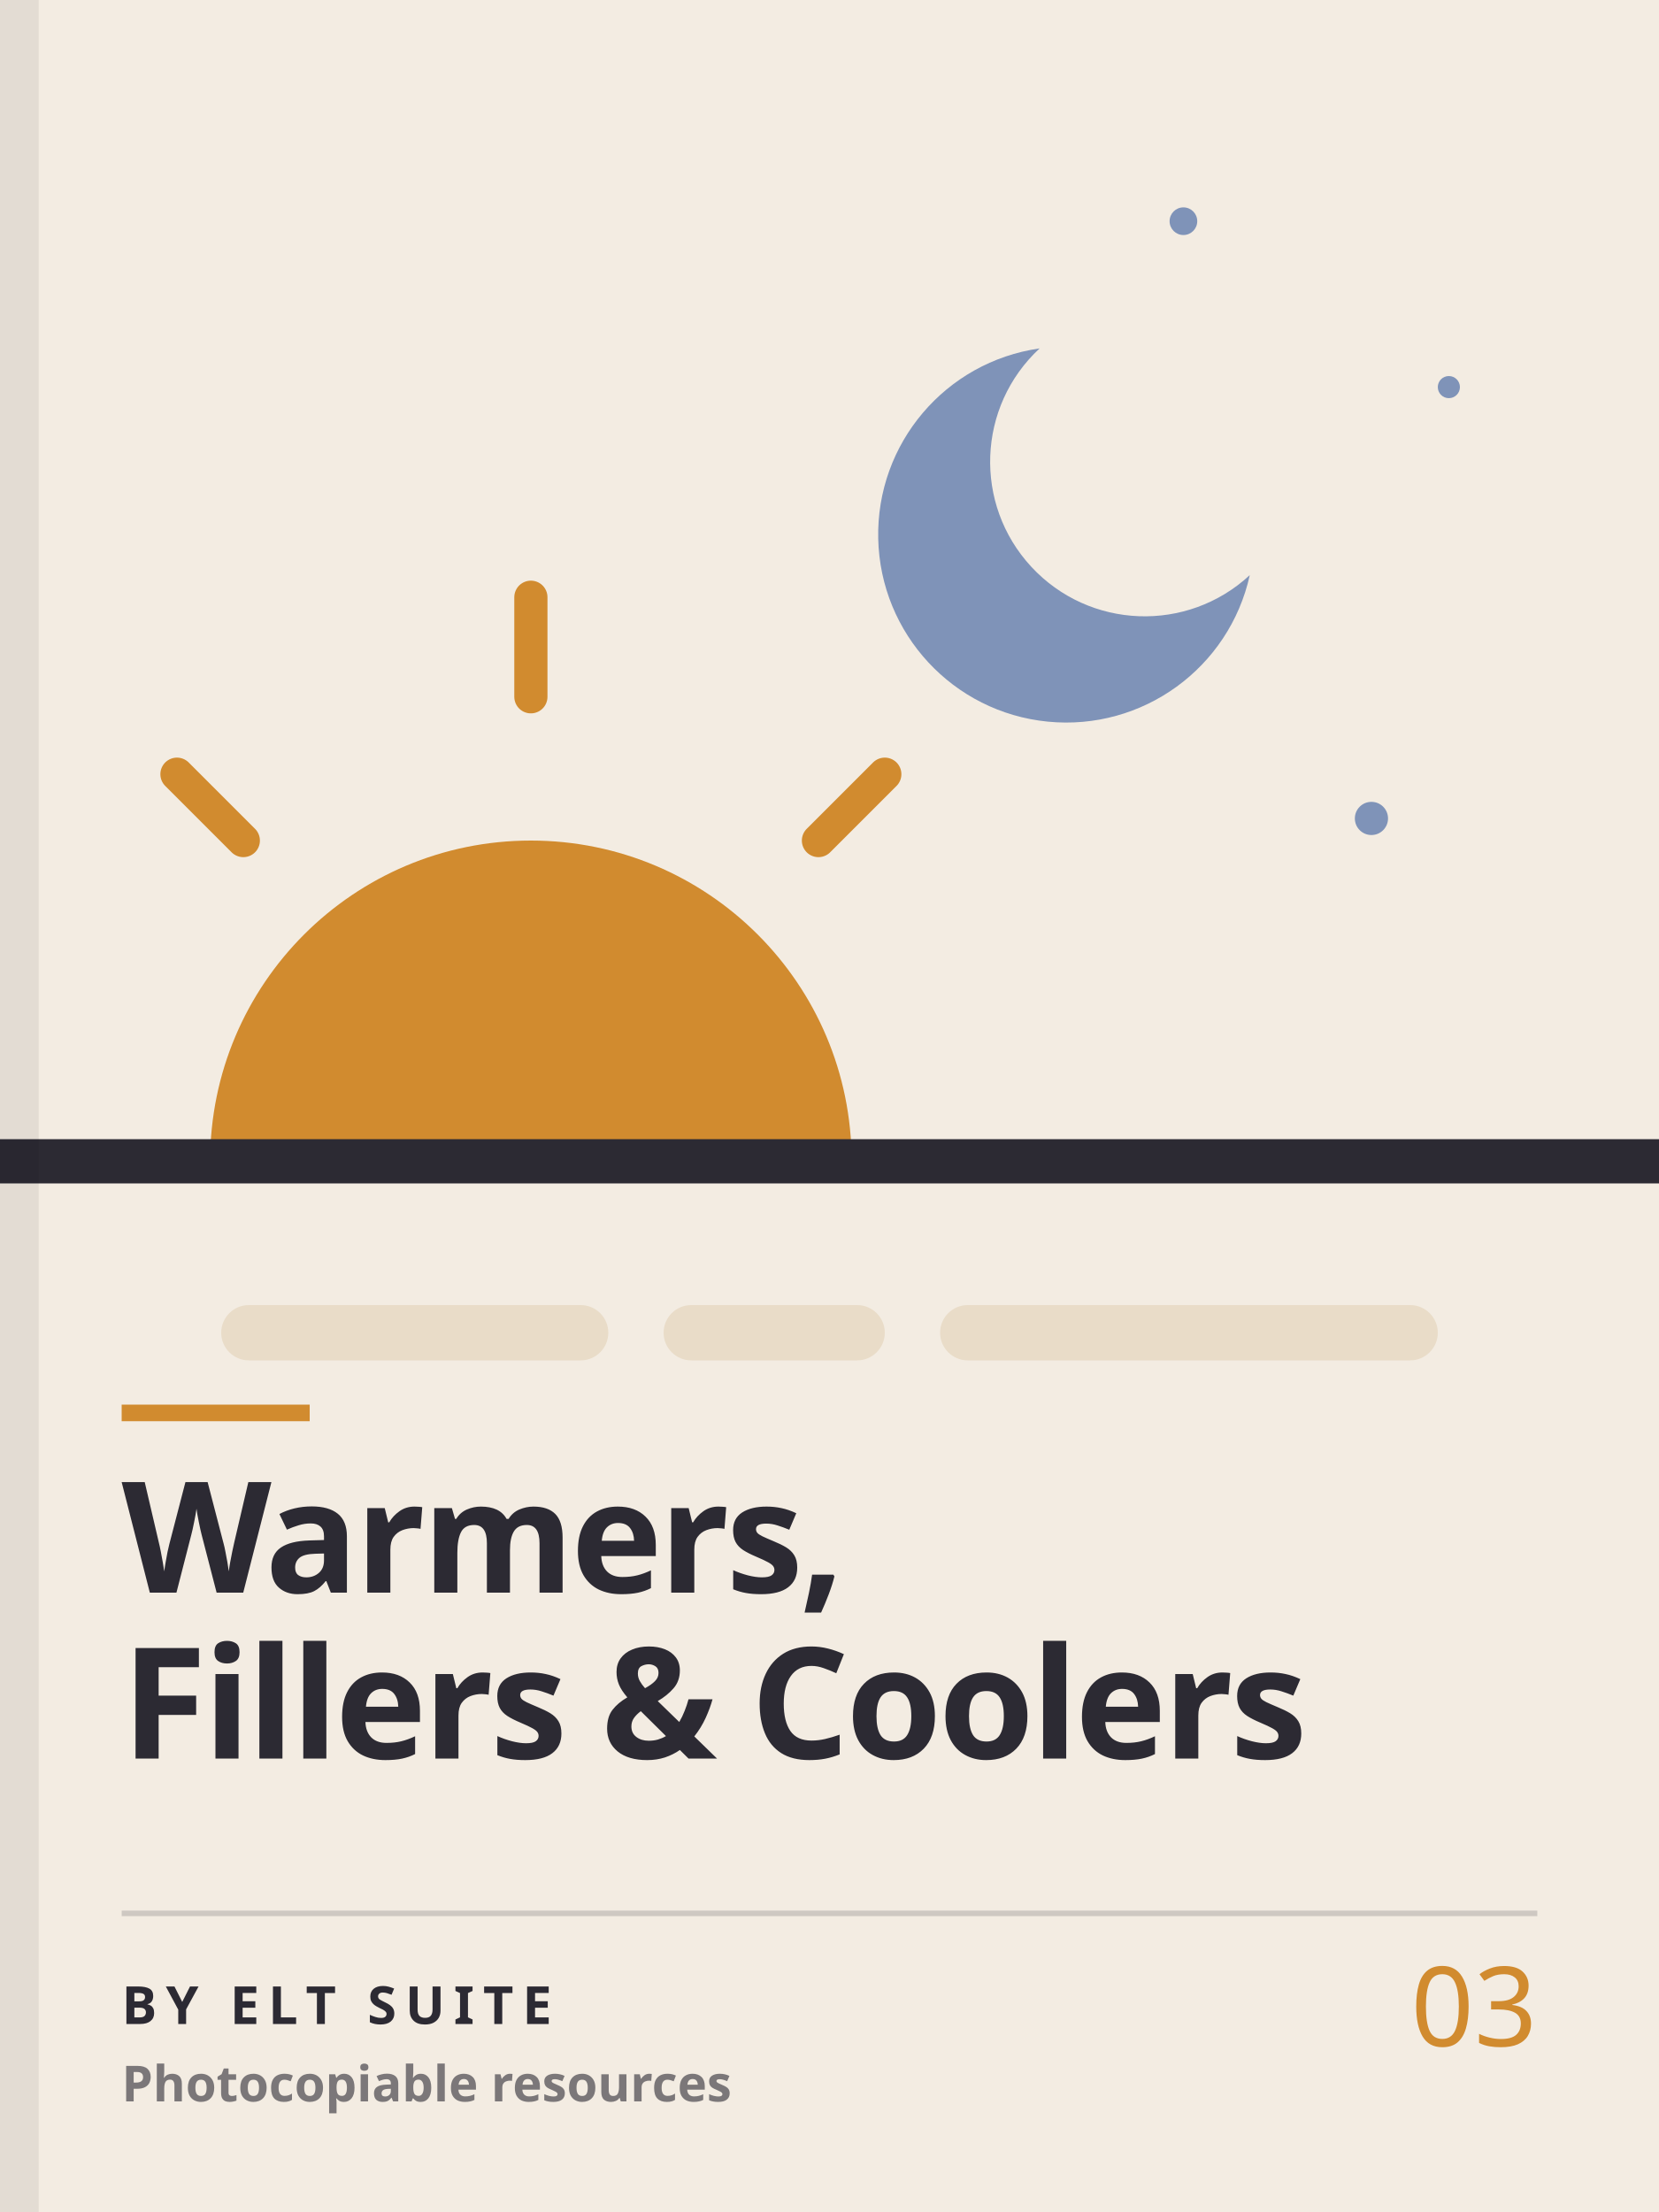
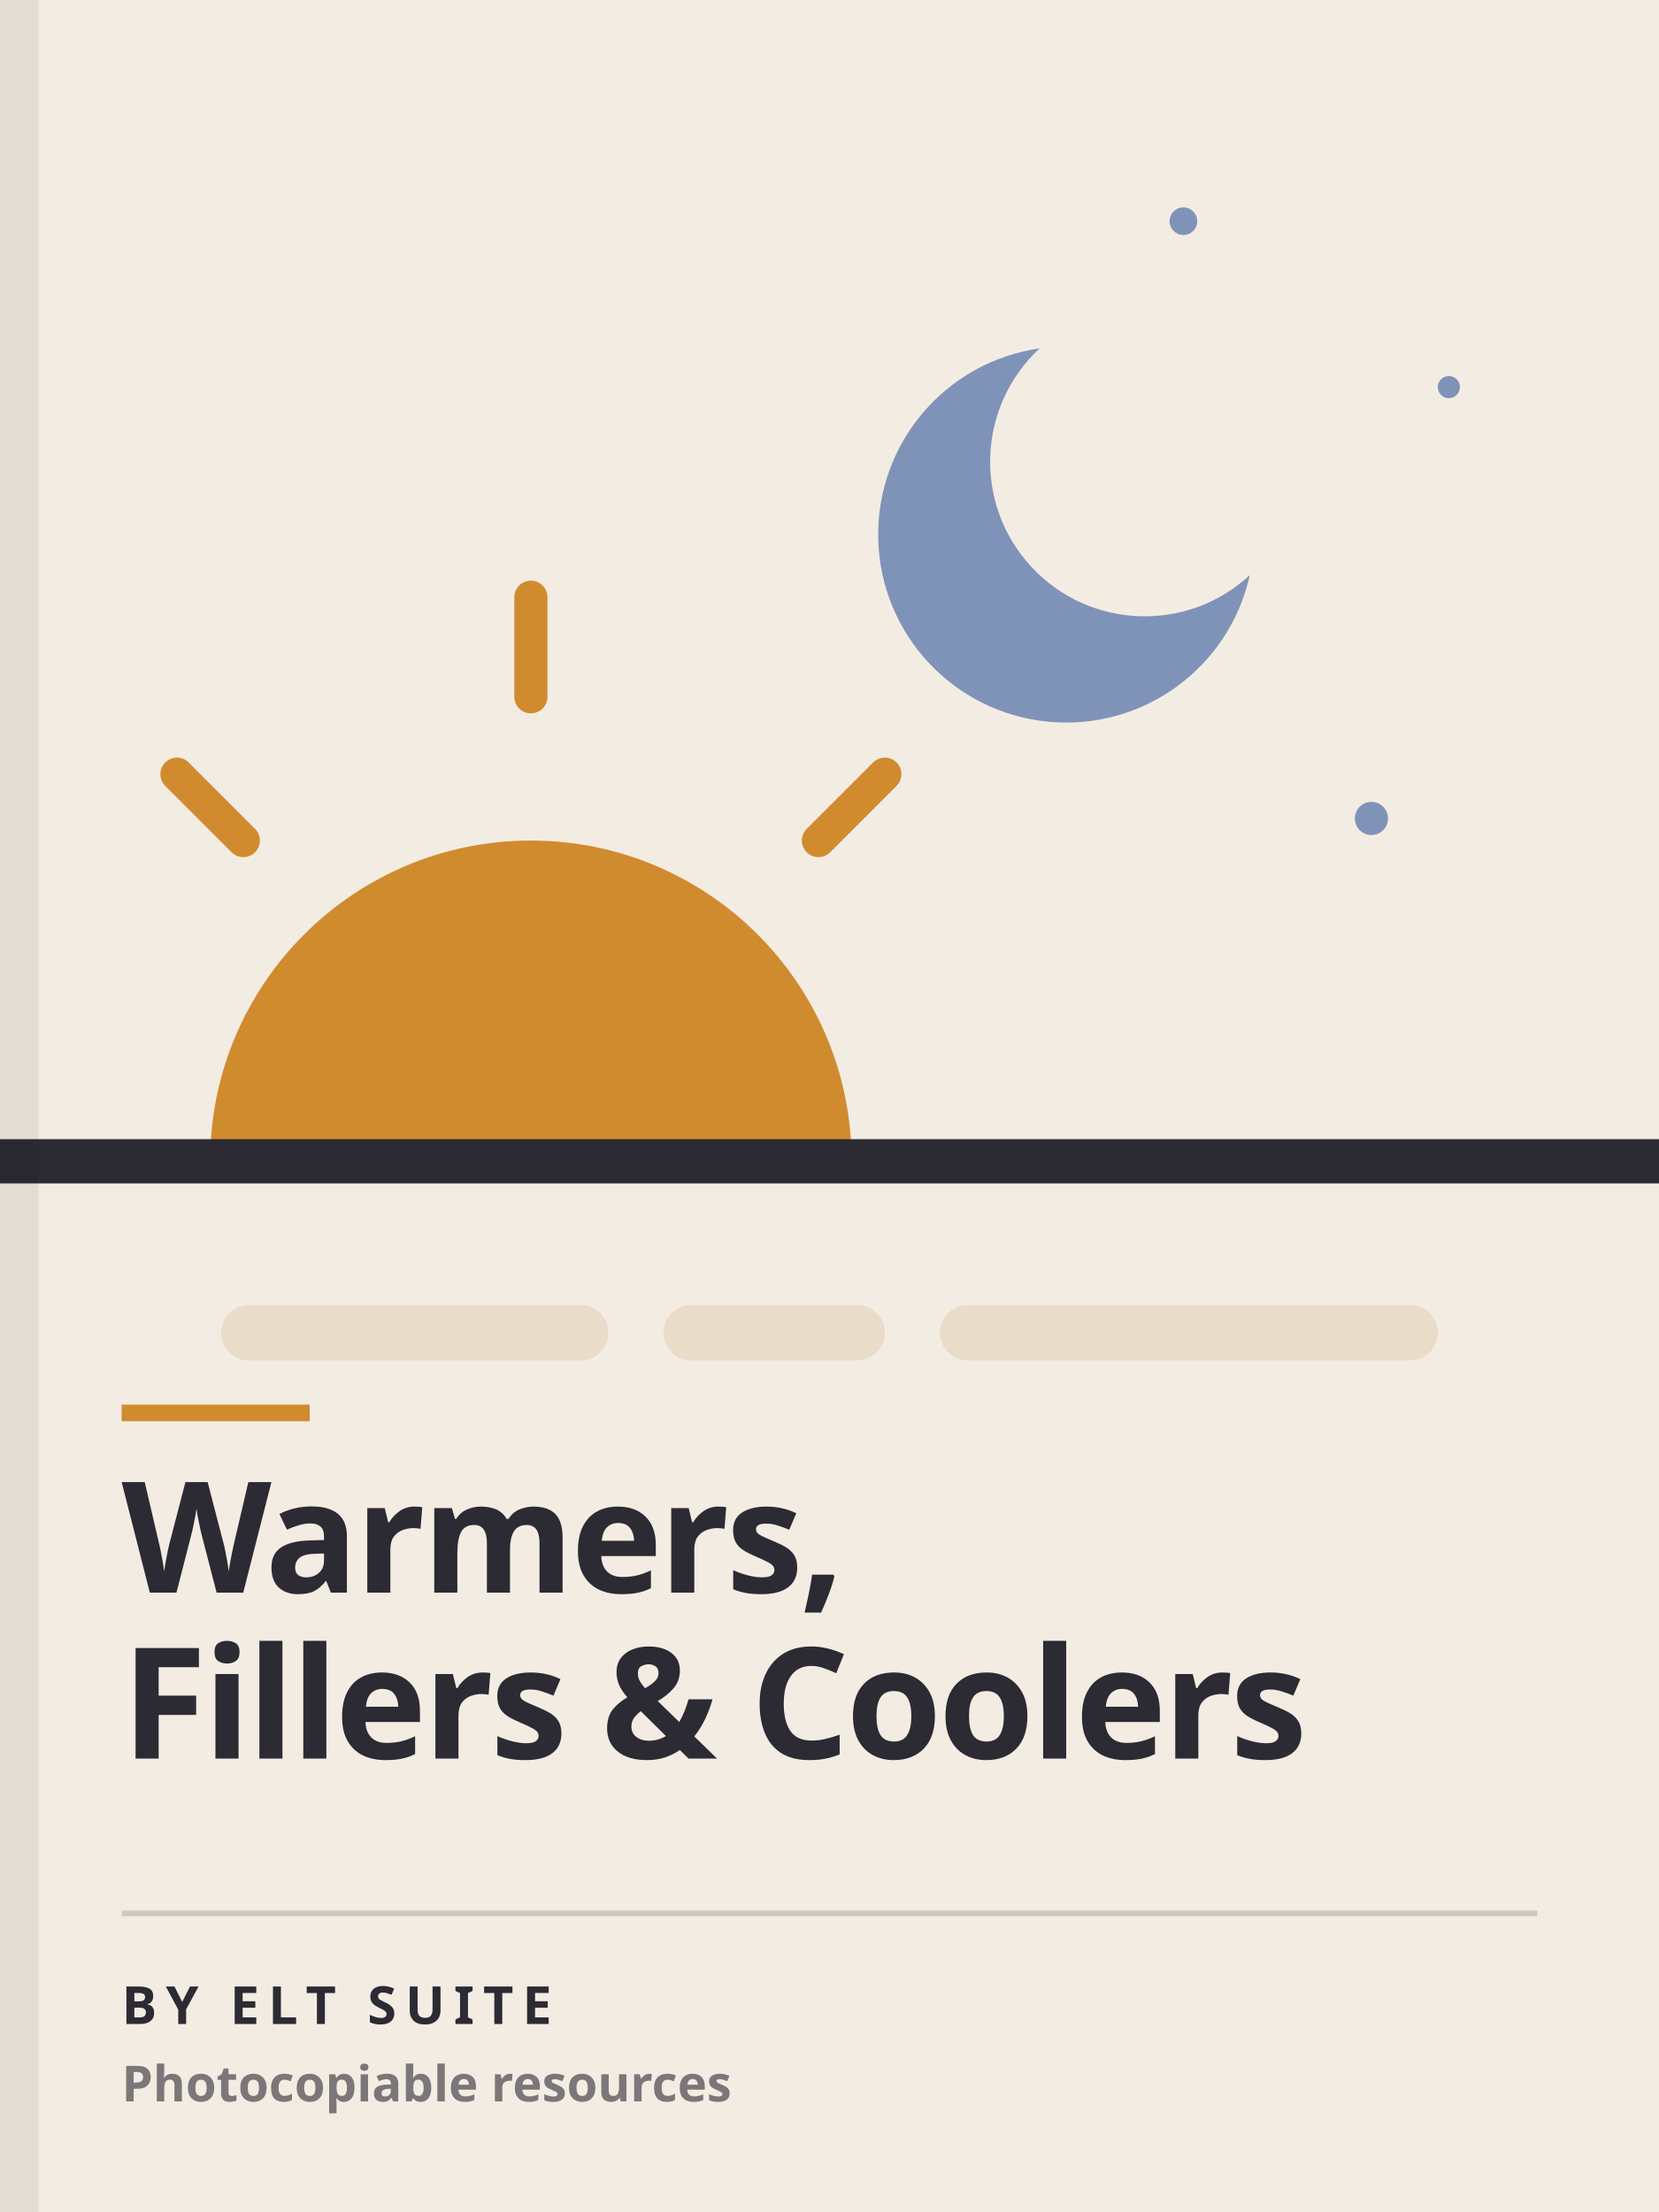
<svg xmlns="http://www.w3.org/2000/svg" class="rh-coverart" viewBox="0 0 300 400" role="img" aria-label="Warmers, Fillers &amp; Coolers cover">
  <rect width="300" height="400" fill="#f3ece2" />
  <rect x="0" y="0" width="300" height="400" fill="#f3ece2" />
  <rect x="0" y="210" width="300" height="190" fill="#7f93b8" opacity=".25" />
  <circle cx="96" cy="210" r="58" fill="#d18b2f" />
  <rect x="0" y="210" width="300" height="190" fill="#f3ece2" />
  <g stroke="#d18b2f" stroke-width="6" stroke-linecap="round">
    <path d="M96 126v-18M44 152l-12-12M148 152l12-12" />
  </g>
  <path d="M226 104a34 34 0 1 1-38 -41 27 27 0 0 0 38 41z" fill="#7f93b8" />
  <g fill="#7f93b8">
    <circle cx="248" cy="148" r="3" />
    <circle cx="214" cy="40" r="2.5" />
    <circle cx="262" cy="70" r="2" />
  </g>
  <rect x="0" y="206" width="300" height="8" fill="#2c2a33" />
  <g fill="#e9dcc8">
    <rect x="40" y="236" width="70" height="10" rx="5" />
    <rect x="120" y="236" width="40" height="10" rx="5" />
    <rect x="170" y="236" width="90" height="10" rx="5" />
  </g>
  <rect x="0" y="254" width="300" height="146" fill="#f3ece2" />
  <rect x="22" y="254" width="34" height="3" fill="#d18b2f" />
  <text x="22" y="288" font-family="Fraunces" font-weight="600" font-size="28" letter-spacing="-.6" fill="#2c2a33">Warmers,<tspan x="22" dy="30">Fillers &amp; Coolers</tspan>
  </text>
  <path d="M22 346h256" stroke="#2c2a33" stroke-opacity=".18" stroke-width="1" />
  <text x="22" y="366" font-family="Karla" font-weight="800" font-size="9.5" letter-spacing="1.6" fill="#2c2a33">BY ELT SUITE</text>
  <text x="22" y="380" font-family="Karla" font-weight="600" font-size="9" fill="#2c2a33" opacity=".6">Photocopiable resources</text>
-   <text x="278" y="370" text-anchor="end" font-family="Fraunces" font-weight="500" font-size="20" fill="#d18b2f">03</text>
  <rect x="0" y="0" width="7" height="400" fill="#000" opacity=".07" />
</svg>
